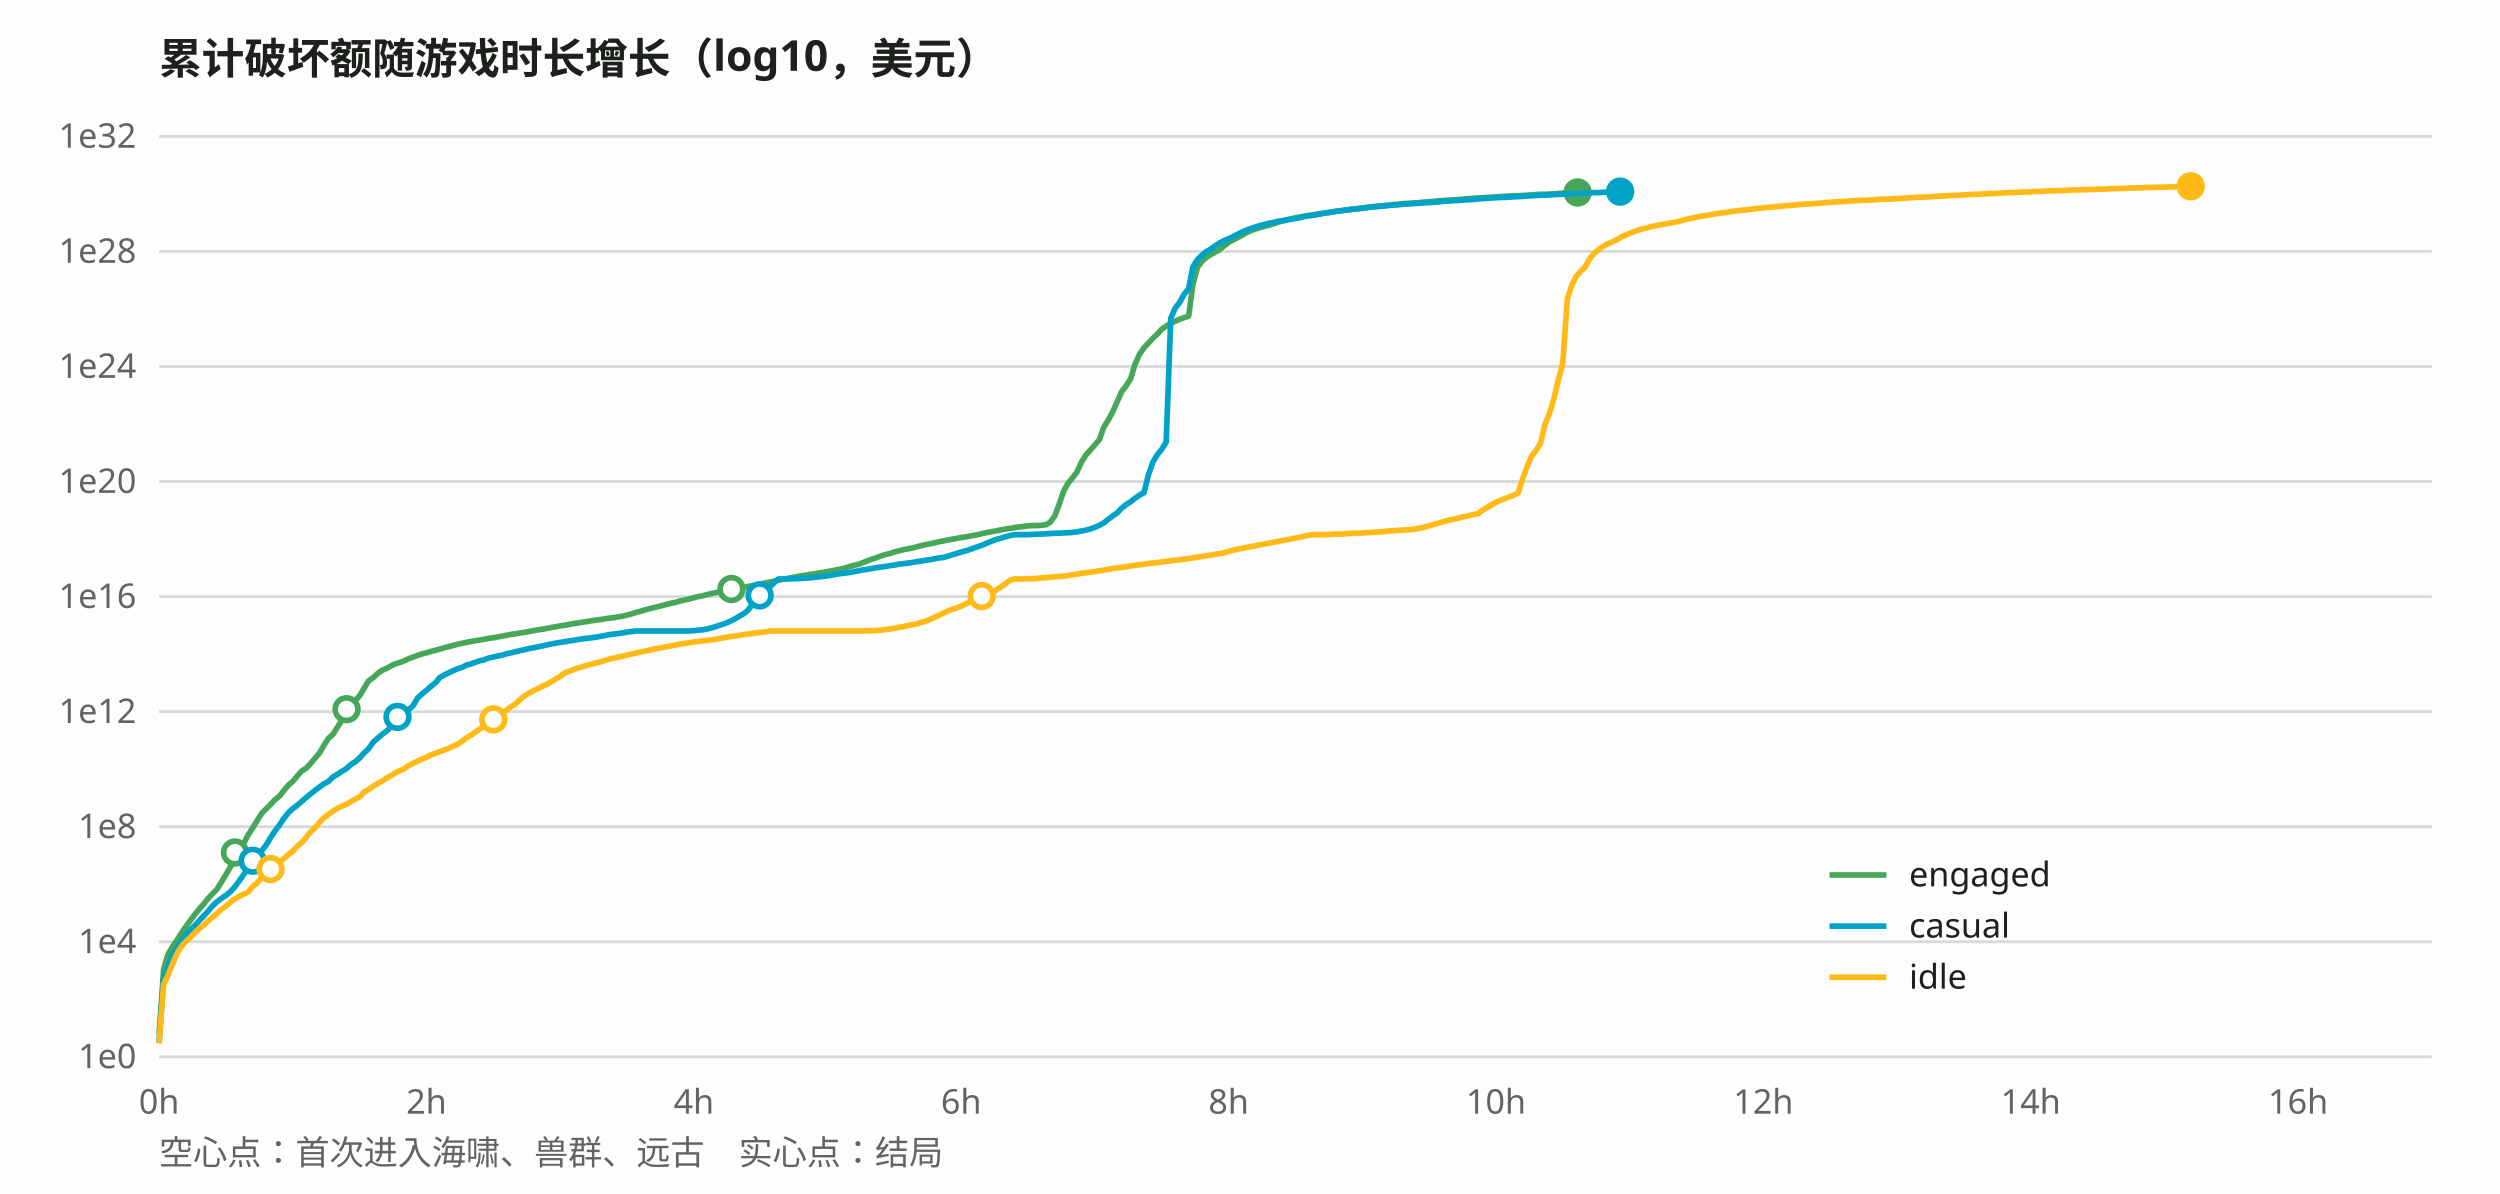
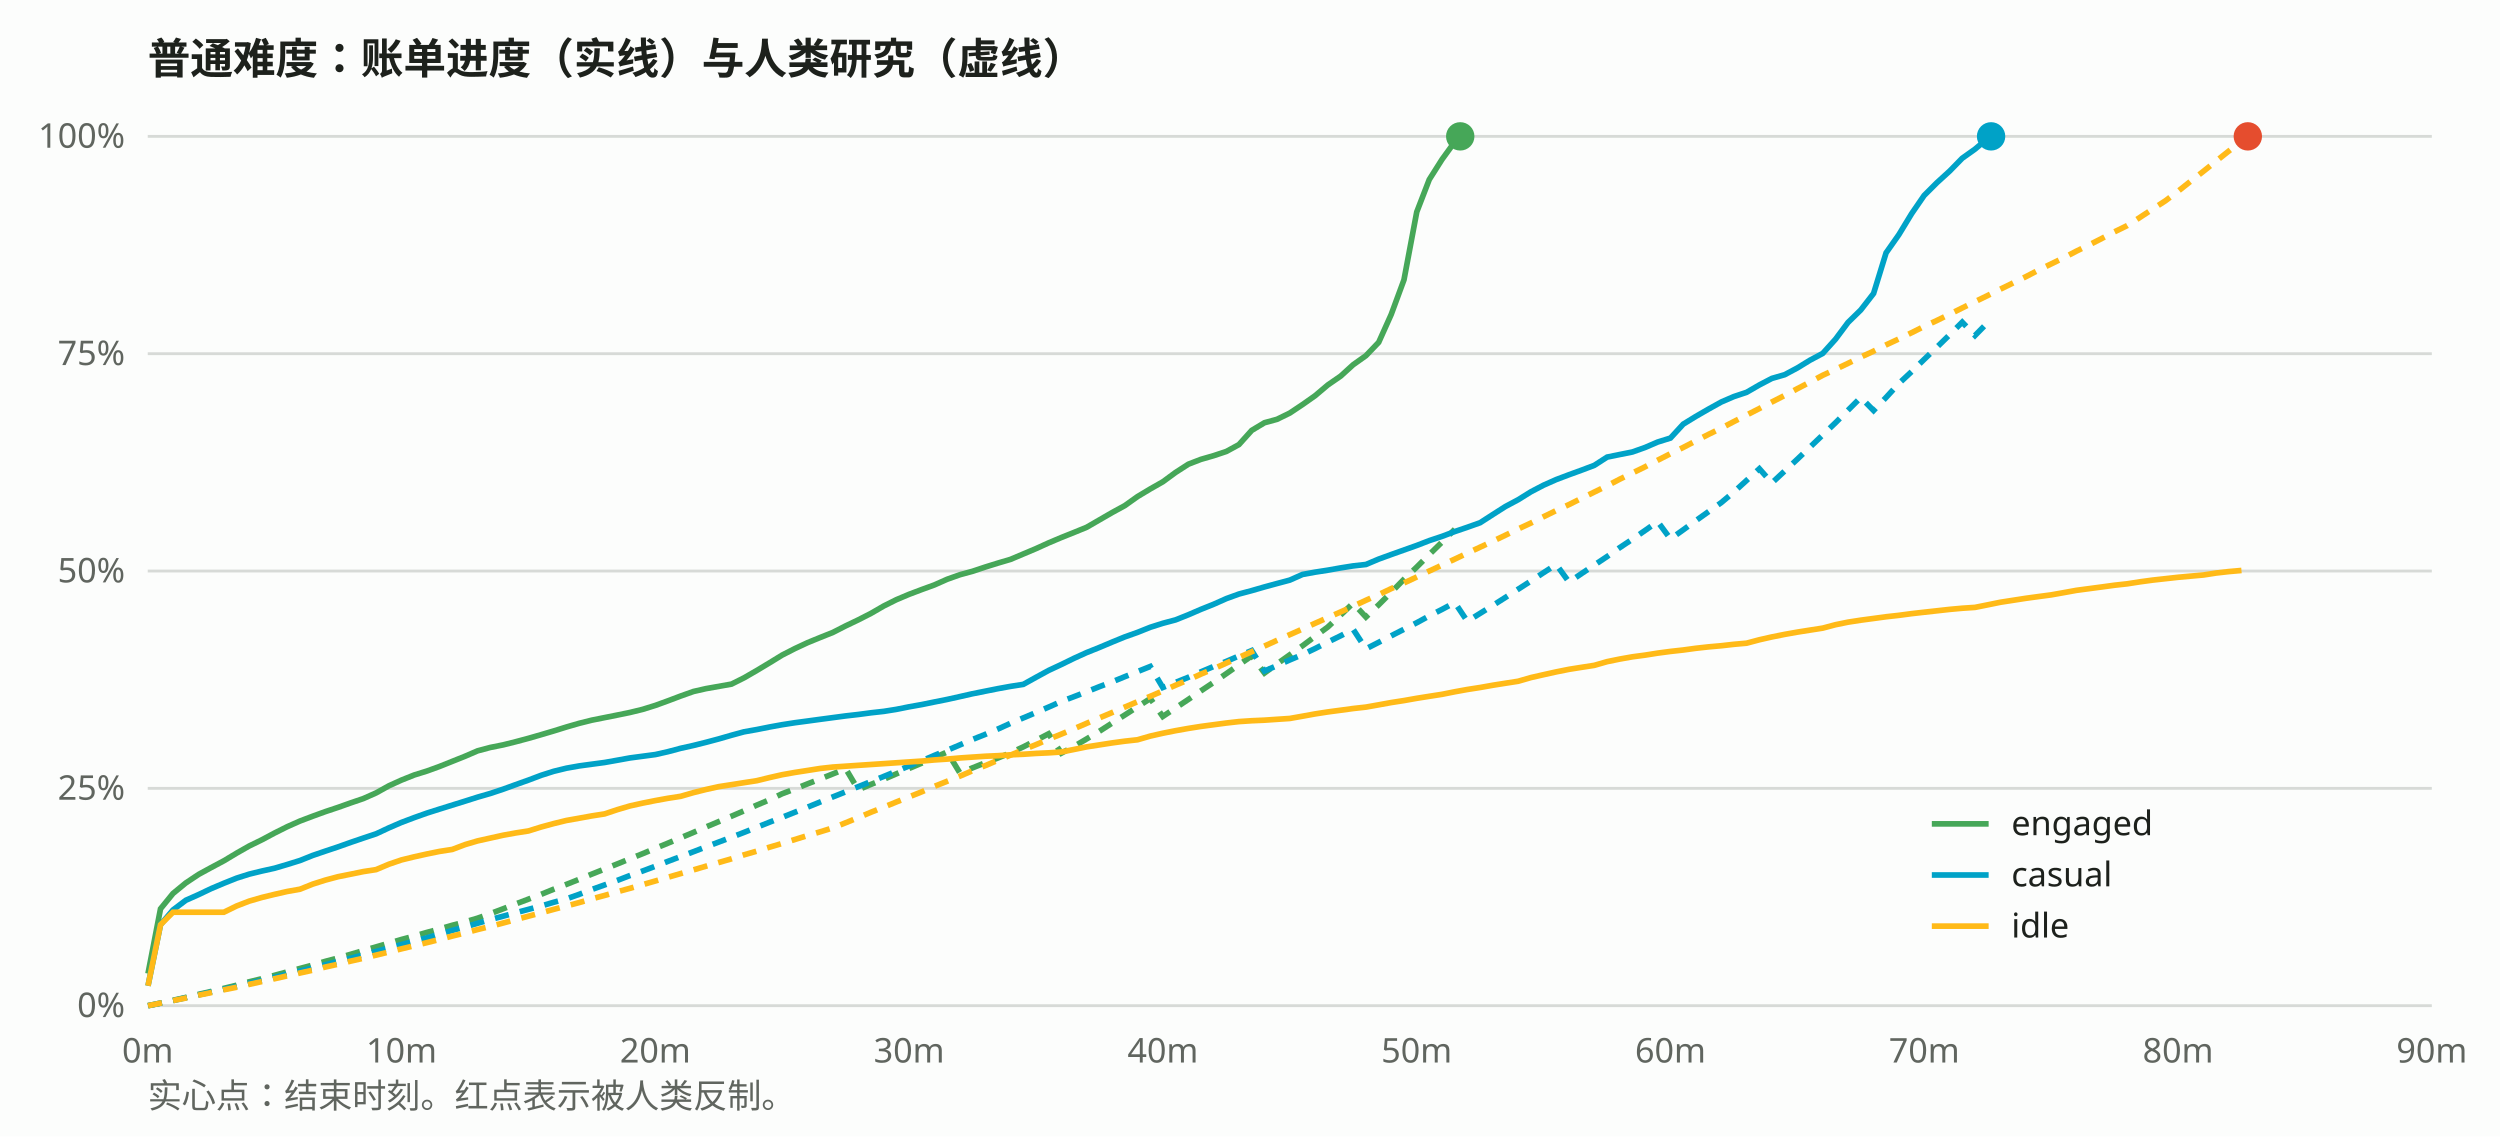
- <svg xmlns="http://www.w3.org/2000/svg" viewBox="0 0 880 420" font-family="system-ui, sans-serif" font-size="12">
-   <rect width="880" height="420" fill="#fcfdfc" />
-   <text x="56" y="26" font-size="15" font-weight="600" fill="#1d211c">累计破坏额随游戏时长增长（log10，美元）</text>
-   <line x1="56" x2="856" y1="372" y2="372" stroke="#d7dad7" stroke-width="1" />
-   <text x="48" y="376" text-anchor="end" fill="#60655f">1e0</text>
-   <line x1="56" x2="856" y1="331.5" y2="331.5" stroke="#d7dad7" stroke-width="1" />
-   <text x="48" y="335.5" text-anchor="end" fill="#60655f">1e4</text>
-   <line x1="56" x2="856" y1="291" y2="291" stroke="#d7dad7" stroke-width="1" />
-   <text x="48" y="295" text-anchor="end" fill="#60655f">1e8</text>
-   <line x1="56" x2="856" y1="250.5" y2="250.5" stroke="#d7dad7" stroke-width="1" />
-   <text x="48" y="254.5" text-anchor="end" fill="#60655f">1e12</text>
-   <line x1="56" x2="856" y1="210" y2="210" stroke="#d7dad7" stroke-width="1" />
-   <text x="48" y="214" text-anchor="end" fill="#60655f">1e16</text>
-   <line x1="56" x2="856" y1="169.5" y2="169.5" stroke="#d7dad7" stroke-width="1" />
-   <text x="48" y="173.5" text-anchor="end" fill="#60655f">1e20</text>
-   <line x1="56" x2="856" y1="129" y2="129" stroke="#d7dad7" stroke-width="1" />
-   <text x="48" y="133" text-anchor="end" fill="#60655f">1e24</text>
-   <line x1="56" x2="856" y1="88.5" y2="88.5" stroke="#d7dad7" stroke-width="1" />
-   <text x="48" y="92.5" text-anchor="end" fill="#60655f">1e28</text>
-   <line x1="56" x2="856" y1="48" y2="48" stroke="#d7dad7" stroke-width="1" />
-   <text x="48" y="52" text-anchor="end" fill="#60655f">1e32</text>
-   <text x="56" y="392" text-anchor="middle" fill="#60655f">0h</text>
-   <text x="150.118" y="392" text-anchor="middle" fill="#60655f">2h</text>
-   <text x="244.235" y="392" text-anchor="middle" fill="#60655f">4h</text>
-   <text x="338.353" y="392" text-anchor="middle" fill="#60655f">6h</text>
-   <text x="432.471" y="392" text-anchor="middle" fill="#60655f">8h</text>
-   <text x="526.588" y="392" text-anchor="middle" fill="#60655f">10h</text>
-   <text x="620.706" y="392" text-anchor="middle" fill="#60655f">12h</text>
-   <text x="714.824" y="392" text-anchor="middle" fill="#60655f">14h</text>
-   <text x="808.941" y="392" text-anchor="middle" fill="#60655f">16h</text>
-   <polyline points="56.0,364.1 57.6,341.2 59.1,336.0 60.7,333.3 62.3,330.9 63.8,328.6 65.4,326.2 67.0,324.0 68.5,322.0 70.1,320.0 71.7,318.2 73.3,316.2 74.8,314.6 76.4,313.0 78.0,310.4 79.5,307.9 81.1,305.1 82.7,302.6 84.2,300.1 85.8,296.8 87.4,293.8 88.9,291.5 90.5,288.9 92.1,286.3 93.6,284.8 95.2,283.2 96.8,281.5 98.4,280.2 99.9,278.3 101.5,276.4 103.1,275.0 104.6,273.2 106.2,271.4 107.8,270.4 109.3,268.8 110.9,266.9 112.5,265.0 114.0,262.4 115.6,259.9 117.2,258.5 118.7,256.1 120.3,253.5 121.9,252.0 123.5,249.6 125.0,246.6 126.6,244.9 128.2,242.2 129.7,239.7 131.3,238.6 132.9,237.1 134.4,236.0 136.0,235.3 137.6,234.4 139.1,233.7 140.7,233.2 142.3,232.6 143.8,231.9 145.4,231.3 147.0,230.7 148.5,230.2 150.1,229.8 151.7,229.3 153.3,228.9 154.8,228.5 156.4,228.0 158.0,227.6 159.5,227.2 161.1,226.8 162.7,226.4 164.2,226.1 165.8,225.8 167.4,225.5 168.9,225.3 170.5,225.0 172.1,224.7 173.6,224.5 175.2,224.2 176.8,223.9 178.4,223.6 179.9,223.3 181.5,223.1 183.1,222.8 184.6,222.6 186.2,222.3 187.8,222.0 189.3,221.7 190.9,221.5 192.5,221.2 194.0,220.9 195.6,220.6 197.2,220.3 198.7,220.1 200.3,219.8 201.9,219.5 203.5,219.3 205.0,219.0 206.6,218.8 208.2,218.5 209.7,218.3 211.3,218.1 212.9,217.8 214.4,217.6 216.0,217.4 217.6,217.1 219.1,216.9 220.7,216.5 222.3,216.1 223.8,215.6 225.4,215.2 227.0,214.7 228.5,214.3 230.1,213.9 231.7,213.5 233.3,213.1 234.8,212.7 236.4,212.3 238.0,212.0 239.5,211.5 241.1,211.2 242.7,210.8 244.2,210.4 245.8,210.0 247.4,209.7 248.9,209.3 250.5,208.9 252.1,208.6 253.6,208.3 255.2,207.9 256.8,207.6 258.4,207.3 259.9,207.0 261.5,206.8 263.1,206.5 264.6,206.2 266.2,205.9 267.8,205.6 269.3,205.2 270.9,204.9 272.5,204.6 274.0,204.2 275.6,203.9 277.2,203.6 278.7,203.3 280.3,203.0 281.9,202.7 283.5,202.5 285.0,202.2 286.6,202.0 288.2,201.7 289.7,201.5 291.3,201.2 292.9,200.9 294.4,200.6 296.0,200.3 297.6,199.9 299.1,199.4 300.7,199.0 302.3,198.6 303.8,198.0 305.4,197.4 307.0,196.8 308.5,196.3 310.1,195.7 311.7,195.2 313.3,194.8 314.8,194.3 316.4,193.9 318.0,193.5 319.5,193.2 321.1,192.9 322.7,192.5 324.2,192.1 325.8,191.7 327.4,191.4 328.9,191.1 330.5,190.7 332.1,190.4 333.6,190.1 335.2,189.8 336.8,189.5 338.4,189.2 339.9,189.0 341.5,188.7 343.1,188.4 344.6,188.1 346.2,187.7 347.8,187.4 349.3,187.1 350.9,186.8 352.5,186.5 354.0,186.2 355.6,186.0 357.2,185.7 358.7,185.5 360.3,185.3 361.9,185.1 363.5,185.0 365.0,185.0 366.6,184.9 368.2,184.7 369.7,183.8 371.3,181.6 372.9,177.3 374.4,172.9 376.0,170.0 377.6,168.1 379.1,166.1 380.7,162.6 382.3,160.1 383.8,158.4 385.4,156.6 387.0,154.7 388.5,150.4 390.1,147.9 391.7,144.9 393.3,141.3 394.8,137.9 396.4,135.8 398.0,133.3 399.5,128.3 401.1,124.7 402.7,122.4 404.2,120.8 405.8,119.1 407.4,117.6 408.9,115.9 410.5,114.8 412.1,113.8 413.6,113.1 415.2,112.4 416.8,111.8 418.4,111.3 419.9,100.1 421.5,94.1 423.1,92.0 424.6,90.6 426.2,89.6 427.8,88.7 429.3,87.9 430.9,86.5 432.5,85.3 434.0,84.5 435.6,83.7 437.2,82.8 438.7,81.9 440.3,81.2 441.9,80.6 443.5,80.1 445.0,79.7 446.6,79.3 448.2,78.8 449.7,78.3 451.3,77.8 452.9,77.4 454.5,77.0 456.0,76.7 457.6,76.4 459.1,76.1 460.7,75.9 462.3,75.7 463.8,75.5 465.4,75.2 467.0,74.9 468.5,74.7 470.1,74.4 471.7,74.2 473.3,74.0 474.9,73.8 476.4,73.6 478.0,73.4 479.6,73.2 481.1,73.0 482.7,72.8 484.3,72.6 485.8,72.5 487.4,72.3 489.0,72.2 490.5,72.0 492.1,71.9 493.7,71.7 495.2,71.6 496.8,71.5 498.4,71.4 499.9,71.3 501.5,71.1 503.1,71.0 504.6,70.9 506.2,70.7 507.8,70.6 509.4,70.5 510.9,70.4 512.5,70.3 514.1,70.2 515.6,70.0 517.2,69.9 518.8,69.8 520.4,69.7 521.9,69.6 523.5,69.5 525.1,69.4 526.6,69.3 528.2,69.2 529.8,69.1 531.3,69.0 532.9,68.9 534.5,68.9 536.0,68.8 537.6,68.7 539.2,68.6 540.7,68.5 542.3,68.4 543.9,68.4 545.5,68.3 547.0,68.2 548.6,68.1 550.2,68.0 551.7,68.0 553.3,67.9 554.9,67.8 556.4,67.8" fill="none" stroke="#46a758" stroke-width="2" stroke-linejoin="round" />
-   <circle cx="82.719" cy="300.085" r="4" fill="#fcfdfc" stroke="#46a758" stroke-width="2" />
-   <circle cx="121.987" cy="249.631" r="4" fill="#fcfdfc" stroke="#46a758" stroke-width="2" />
-   <circle cx="257.464" cy="207.325" r="4" fill="#fcfdfc" stroke="#46a758" stroke-width="2" />
-   <circle cx="555.333" cy="67.754" r="5" fill="#46a758" />
-   <line x1="644" x2="664" y1="308" y2="308" stroke="#46a758" stroke-width="2" />
-   <text x="672" y="312" fill="#1d211c">engaged</text>
-   <polyline points="56.0,367.2 57.6,344.3 59.1,340.6 60.7,336.2 62.3,333.7 63.8,331.3 65.4,329.1 67.0,327.3 68.5,325.9 70.1,324.1 71.7,322.4 73.3,320.7 74.8,318.9 76.4,317.4 78.0,316.2 79.5,315.2 81.1,313.9 82.7,312.1 84.2,310.1 85.8,307.8 87.4,305.3 88.9,303.0 90.5,301.2 92.1,299.5 93.6,297.6 95.2,294.9 96.8,292.5 98.4,290.4 99.9,288.1 101.5,286.1 103.1,284.6 104.6,283.5 106.2,282.1 107.8,280.7 109.3,279.5 110.9,278.2 112.5,277.0 114.0,275.9 115.6,275.1 117.2,273.5 118.7,272.6 120.3,271.5 121.9,270.6 123.5,269.1 125.0,268.2 126.6,266.8 128.2,265.0 129.7,263.6 131.3,261.3 132.9,259.9 134.4,258.6 136.0,257.4 137.6,255.9 139.1,254.4 140.7,252.3 142.3,251.2 143.8,249.9 145.4,248.4 147.0,245.7 148.5,244.3 150.1,243.0 151.7,241.6 153.3,240.3 154.8,238.5 156.4,237.6 158.0,236.8 159.5,236.1 161.1,235.4 162.7,234.9 164.2,234.1 165.8,233.7 167.4,233.1 168.9,232.6 170.5,232.2 172.1,231.6 173.6,231.3 175.2,230.9 176.8,230.6 178.4,230.1 179.9,229.8 181.5,229.4 183.1,229.0 184.6,228.7 186.2,228.3 187.8,228.0 189.3,227.7 190.9,227.4 192.5,227.0 194.0,226.7 195.6,226.4 197.2,226.1 198.7,225.9 200.3,225.6 201.9,225.4 203.5,225.1 205.0,224.9 206.6,224.7 208.2,224.5 209.7,224.3 211.3,224.0 212.9,223.7 214.4,223.4 216.0,223.2 217.6,223.0 219.1,222.8 220.7,222.5 222.3,222.3 223.8,222.1 225.4,222.1 227.0,222.1 228.5,222.1 230.1,222.1 231.7,222.1 233.3,222.1 234.8,222.1 236.4,222.1 238.0,222.1 239.5,222.1 241.1,222.1 242.7,222.1 244.2,222.0 245.8,221.8 247.4,221.7 248.9,221.4 250.5,221.0 252.1,220.5 253.6,220.0 255.2,219.5 256.8,218.8 258.4,218.0 259.9,217.1 261.5,216.2 263.1,215.0 264.6,213.1 266.2,211.3 267.8,209.6 269.3,208.1 270.9,206.7 272.5,205.1 274.0,203.8 275.6,203.8 277.2,203.8 278.7,203.7 280.3,203.7 281.9,203.6 283.5,203.5 285.0,203.4 286.6,203.2 288.2,203.1 289.7,202.9 291.3,202.7 292.9,202.4 294.4,202.1 296.0,201.9 297.6,201.7 299.1,201.5 300.7,201.2 302.3,200.9 303.8,200.6 305.4,200.4 307.0,200.1 308.5,199.8 310.1,199.6 311.7,199.4 313.3,199.1 314.8,198.9 316.4,198.6 318.0,198.4 319.5,198.2 321.1,198.0 322.7,197.7 324.2,197.5 325.8,197.2 327.4,197.0 328.9,196.7 330.5,196.4 332.1,196.2 333.6,195.8 335.2,195.3 336.8,194.8 338.4,194.3 339.9,193.9 341.5,193.4 343.1,192.8 344.6,192.3 346.2,191.7 347.8,191.0 349.3,190.4 350.9,189.8 352.5,189.4 354.0,188.9 355.6,188.5 357.2,188.2 358.7,188.2 360.3,188.2 361.9,188.2 363.5,188.1 365.0,188.0 366.6,188.0 368.2,187.9 369.7,187.8 371.3,187.7 372.9,187.7 374.4,187.6 376.0,187.5 377.6,187.4 379.1,187.2 380.7,186.9 382.3,186.6 383.8,186.2 385.4,185.6 387.0,184.9 388.5,184.1 390.1,182.8 391.7,181.6 393.3,180.5 394.8,178.9 396.4,177.6 398.0,176.6 399.5,175.4 401.1,174.3 402.7,173.4 404.2,167.3 405.8,162.7 407.4,160.0 408.9,158.2 410.5,155.6 412.1,112.1 413.6,108.6 415.2,106.5 416.8,103.6 418.4,101.6 419.9,93.9 421.5,91.4 423.1,89.8 424.6,88.6 426.2,87.7 427.8,86.5 429.3,85.5 430.9,84.7 432.5,84.0 434.0,83.3 435.6,82.5 437.2,81.7 438.8,81.0 440.4,80.4 441.9,79.9 443.5,79.4 445.1,79.0 446.6,78.6 448.2,78.3 449.8,77.9 451.3,77.7 452.9,77.4 454.4,77.2 456.0,76.9 457.6,76.6 459.1,76.2 460.7,75.9 462.3,75.7 463.9,75.4 465.5,75.1 467.0,74.9 468.6,74.7 470.2,74.4 471.7,74.2 473.3,74.0 474.9,73.8 476.4,73.6 478.0,73.5 479.6,73.3 481.1,73.1 482.7,72.9 484.3,72.8 485.8,72.6 487.4,72.5 489.0,72.3 490.5,72.2 492.1,72.1 493.7,71.9 495.3,71.8 496.8,71.7 498.4,71.6 499.9,71.5 501.5,71.4 503.1,71.3 504.6,71.2 506.2,71.1 507.8,70.9 509.3,70.8 510.9,70.7 512.5,70.6 514.1,70.5 515.6,70.4 517.2,70.3 518.8,70.2 520.4,70.0 521.9,69.9 523.5,69.8 525.1,69.7 526.6,69.6 528.2,69.5 529.8,69.5 531.3,69.4 532.9,69.3 534.5,69.2 536.0,69.1 537.6,69.0 539.2,68.9 540.7,68.8 542.3,68.7 543.9,68.7 545.5,68.6 547.0,68.5 548.6,68.4 550.2,68.4 551.7,68.3 553.3,68.2 554.9,68.1 556.4,68.1 558.0,68.0 559.6,67.9 561.1,67.8 562.7,67.8 564.3,67.7 565.8,67.6 567.4,67.6 569.0,67.5 570.5,67.5" fill="none" stroke="#00a2c7" stroke-width="2" stroke-linejoin="round" />
-   <circle cx="88.941" cy="302.978" r="4" fill="#fcfdfc" stroke="#00a2c7" stroke-width="2" />
-   <circle cx="139.922" cy="252.343" r="4" fill="#fcfdfc" stroke="#00a2c7" stroke-width="2" />
-   <circle cx="267.399" cy="209.561" r="4" fill="#fcfdfc" stroke="#00a2c7" stroke-width="2" />
-   <circle cx="570.288" cy="67.453" r="5" fill="#00a2c7" />
-   <line x1="644" x2="664" y1="326" y2="326" stroke="#00a2c7" stroke-width="2" />
-   <text x="672" y="330" fill="#1d211c">casual</text>
-   <polyline points="56.0,367.2 57.6,346.5 59.1,343.4 60.7,339.4 62.3,335.6 63.8,333.2 65.4,331.4 67.0,330.0 68.5,328.4 70.1,326.9 71.7,325.7 73.3,324.1 74.8,322.9 76.4,321.5 78.0,320.0 79.5,319.0 81.1,317.5 82.7,316.4 84.2,315.5 85.8,314.7 87.4,314.0 88.9,312.1 90.5,310.8 92.1,309.0 93.6,307.2 95.2,305.9 96.8,304.6 98.4,303.6 99.9,302.2 101.5,300.8 103.1,299.6 104.6,297.9 106.2,296.6 107.8,294.7 109.3,292.8 110.9,291.4 112.5,289.4 114.0,287.9 115.6,286.7 117.2,285.5 118.7,284.6 120.3,283.8 121.9,283.1 123.5,282.2 125.0,281.3 126.6,280.5 128.2,278.8 129.7,277.9 131.3,276.8 132.9,275.8 134.4,275.0 136.0,273.9 137.6,273.0 139.1,272.1 140.7,271.3 142.3,270.6 143.8,269.5 145.4,268.7 147.0,267.9 148.5,267.2 150.1,266.6 151.7,265.7 153.3,265.2 154.8,264.6 156.4,264.0 158.0,263.4 159.5,262.6 161.1,262.0 162.7,260.9 164.2,259.7 165.8,258.8 167.4,257.6 168.9,256.6 170.5,255.4 172.1,254.2 173.6,253.2 175.2,251.6 176.8,250.9 178.4,249.9 179.9,248.7 181.5,247.8 183.1,246.2 184.6,245.0 186.2,244.0 187.8,243.1 189.3,242.4 190.9,241.6 192.5,240.9 194.0,240.0 195.6,239.0 197.2,238.1 198.7,236.9 200.3,236.3 201.9,235.7 203.5,235.1 205.0,234.7 206.6,234.2 208.2,233.8 209.7,233.4 211.3,233.0 212.9,232.5 214.4,232.0 216.0,231.7 217.6,231.3 219.1,231.0 220.7,230.6 222.3,230.2 223.8,229.9 225.4,229.5 227.0,229.2 228.5,228.9 230.1,228.5 231.7,228.2 233.3,227.9 234.8,227.6 236.4,227.3 238.0,227.0 239.5,226.7 241.1,226.5 242.7,226.2 244.2,226.0 245.8,225.8 247.4,225.6 248.9,225.4 250.5,225.2 252.1,225.0 253.6,224.7 255.2,224.4 256.8,224.1 258.4,223.9 259.9,223.7 261.5,223.4 263.1,223.2 264.6,223.0 266.2,222.8 267.8,222.6 269.3,222.4 270.9,222.1 272.5,222.1 274.0,222.1 275.6,222.1 277.2,222.1 278.7,222.1 280.3,222.1 281.9,222.1 283.5,222.1 285.0,222.1 286.6,222.1 288.2,222.1 289.7,222.1 291.3,222.1 292.9,222.1 294.4,222.1 296.0,222.1 297.6,222.1 299.1,222.1 300.7,222.1 302.3,222.1 303.8,222.1 305.4,222.0 307.0,222.0 308.5,221.9 310.1,221.8 311.7,221.6 313.3,221.4 314.8,221.2 316.4,220.8 318.0,220.6 319.5,220.2 321.1,219.9 322.7,219.6 324.2,219.1 325.8,218.7 327.4,218.0 328.9,217.3 330.5,216.6 332.1,215.8 333.6,215.1 335.2,214.5 336.8,214.0 338.4,213.3 339.9,212.6 341.5,211.9 343.1,211.1 344.6,210.4 346.2,209.8 347.8,209.3 349.3,208.8 350.9,207.5 352.5,206.5 354.0,205.4 355.6,204.2 357.2,203.8 358.7,203.8 360.3,203.8 361.9,203.7 363.5,203.7 365.0,203.6 366.6,203.4 368.2,203.3 369.7,203.2 371.3,203.0 372.9,202.9 374.4,202.8 376.0,202.6 377.6,202.3 379.1,202.1 380.7,201.8 382.3,201.6 383.8,201.4 385.4,201.2 387.0,200.9 388.5,200.7 390.1,200.4 391.7,200.1 393.3,199.9 394.8,199.7 396.4,199.5 398.0,199.2 399.5,199.0 401.1,198.8 402.7,198.6 404.2,198.4 405.8,198.2 407.4,198.0 408.9,197.8 410.5,197.6 412.1,197.4 413.6,197.2 415.2,197.1 416.8,196.8 418.4,196.6 419.9,196.4 421.5,196.1 423.1,195.9 424.6,195.6 426.2,195.4 427.8,195.1 429.3,194.9 430.9,194.6 432.5,194.1 434.0,193.7 435.6,193.3 437.2,193.0 438.7,192.7 440.3,192.4 441.9,192.1 443.5,191.8 445.0,191.5 446.6,191.2 448.2,190.9 449.7,190.6 451.3,190.3 452.9,190.0 454.4,189.7 456.0,189.4 457.6,189.1 459.1,188.7 460.7,188.4 462.3,188.2 463.8,188.2 465.4,188.2 467.0,188.2 468.5,188.1 470.1,188.0 471.7,188.0 473.3,187.9 474.8,187.8 476.4,187.7 478.0,187.7 479.5,187.6 481.1,187.5 482.7,187.4 484.2,187.3 485.8,187.2 487.4,187.1 488.9,186.9 490.5,186.8 492.1,186.7 493.6,186.6 495.2,186.5 496.8,186.4 498.4,186.2 499.9,185.9 501.5,185.5 503.1,185.1 504.6,184.6 506.2,184.2 507.8,183.7 509.3,183.3 510.9,182.9 512.5,182.6 514.0,182.2 515.6,181.8 517.2,181.5 518.7,181.1 520.3,180.8 521.9,179.6 523.5,178.6 525.0,177.7 526.6,176.8 528.2,176.1 529.7,175.5 531.3,174.9 532.9,174.3 534.4,173.5 536.0,168.5 537.6,164.1 539.1,160.6 540.7,158.6 542.3,155.9 543.8,149.4 545.4,145.6 547.0,140.2 548.5,133.9 550.1,127.8 551.7,105.2 553.3,100.3 554.8,97.3 556.4,95.5 558.0,94.0 559.5,91.2 561.1,89.2 562.7,87.9 564.2,86.8 565.8,85.9 567.4,85.2 568.9,84.5 570.5,83.5 572.1,82.8 573.7,82.1 575.3,81.5 576.8,81.0 578.4,80.5 580.0,80.1 581.5,79.7 583.1,79.4 584.6,79.1 586.2,78.8 587.8,78.5 589.3,78.3 590.9,77.9 592.5,77.5 594.0,77.1 595.6,76.8 597.2,76.4 598.8,76.1 600.4,75.9 601.9,75.6 603.5,75.3 605.1,75.1 606.6,74.9 608.2,74.7 609.8,74.4 611.3,74.2 612.9,74.0 614.5,73.9 616.0,73.7 617.6,73.5 619.2,73.3 620.7,73.2 622.3,73.0 623.9,72.9 625.5,72.7 627.0,72.6 628.6,72.4 630.2,72.3 631.7,72.2 633.3,72.0 634.9,71.9 636.4,71.8 638.0,71.7 639.6,71.6 641.1,71.5 642.7,71.3 644.3,71.2 645.8,71.1 647.4,71.0 649.0,70.9 650.5,70.8 652.1,70.7 653.7,70.6 655.3,70.5 656.8,70.5 658.4,70.4 660.0,70.3 661.5,70.2 663.1,70.1 664.6,70.1 666.2,70.0 667.8,69.9 669.3,69.8 670.9,69.7 672.5,69.6 674.1,69.5 675.6,69.4 677.2,69.4 678.8,69.3 680.4,69.2 681.9,69.1 683.5,69.0 685.1,68.9 686.6,68.8 688.2,68.8 689.8,68.7 691.3,68.6 692.9,68.5 694.5,68.4 696.0,68.4 697.6,68.3 699.2,68.2 700.7,68.1 702.3,68.1 703.9,68.0 705.5,67.9 707.0,67.8 708.6,67.8 710.2,67.7 711.7,67.6 713.3,67.6 714.9,67.5 716.4,67.4 718.0,67.4 719.6,67.3 721.1,67.2 722.7,67.2 724.3,67.1 725.8,67.1 727.4,67.0 729.0,66.9 730.5,66.9 732.1,66.8 733.7,66.8 735.3,66.7 736.8,66.7 738.4,66.6 740.0,66.6 741.5,66.5 743.1,66.4 744.7,66.4 746.2,66.3 747.8,66.3 749.4,66.2 750.9,66.2 752.5,66.1 754.1,66.1 755.6,66.0 757.2,66.0 758.8,65.9 760.4,65.9 761.9,65.9 763.5,65.8 765.1,65.8 766.6,65.7 768.2,65.7 769.8,65.6 771.3,65.6" fill="none" stroke="#ffba18" stroke-width="2" stroke-linejoin="round" />
-   <circle cx="95.216" cy="305.901" r="4" fill="#fcfdfc" stroke="#ffba18" stroke-width="2" />
-   <circle cx="173.647" cy="253.216" r="4" fill="#fcfdfc" stroke="#ffba18" stroke-width="2" />
-   <circle cx="345.569" cy="209.81" r="4" fill="#fcfdfc" stroke="#ffba18" stroke-width="2" />
-   <circle cx="771.124" cy="65.583" r="5" fill="#ffba18" />
-   <line x1="644" x2="664" y1="344" y2="344" stroke="#ffba18" stroke-width="2" />
-   <text x="672" y="348" fill="#1d211c">idle</text>
-   <text x="56" y="410" fill="#60655f">空心点：首次进入海啸、兽群、远古　实心点：结局</text>
+ <svg xmlns="http://www.w3.org/2000/svg" viewBox="0 0 880 400" font-family="system-ui, sans-serif" font-size="12">
+   <rect width="880" height="400" fill="#fcfdfc" />
+   <text x="52" y="26" font-size="15" font-weight="600" fill="#1d211c">普通难度：账单进度（实线）与人类研究（虚线）</text>
+   <line x1="52" x2="856" y1="354" y2="354" stroke="#d7dad7" />
+   <text x="44" y="358" text-anchor="end" fill="#60655f">0%</text>
+   <line x1="52" x2="856" y1="277.5" y2="277.5" stroke="#d7dad7" />
+   <text x="44" y="281.5" text-anchor="end" fill="#60655f">25%</text>
+   <line x1="52" x2="856" y1="201" y2="201" stroke="#d7dad7" />
+   <text x="44" y="205" text-anchor="end" fill="#60655f">50%</text>
+   <line x1="52" x2="856" y1="124.5" y2="124.5" stroke="#d7dad7" />
+   <text x="44" y="128.5" text-anchor="end" fill="#60655f">75%</text>
+   <line x1="52" x2="856" y1="48" y2="48" stroke="#d7dad7" />
+   <text x="44" y="52" text-anchor="end" fill="#60655f">100%</text>
+   <text x="52" y="374" text-anchor="middle" fill="#60655f">0m</text>
+   <text x="141.333" y="374" text-anchor="middle" fill="#60655f">10m</text>
+   <text x="230.667" y="374" text-anchor="middle" fill="#60655f">20m</text>
+   <text x="320" y="374" text-anchor="middle" fill="#60655f">30m</text>
+   <text x="409.333" y="374" text-anchor="middle" fill="#60655f">40m</text>
+   <text x="498.667" y="374" text-anchor="middle" fill="#60655f">50m</text>
+   <text x="588" y="374" text-anchor="middle" fill="#60655f">60m</text>
+   <text x="677.333" y="374" text-anchor="middle" fill="#60655f">70m</text>
+   <text x="766.667" y="374" text-anchor="middle" fill="#60655f">80m</text>
+   <text x="856" y="374" text-anchor="middle" fill="#60655f">90m</text>
+   <polyline points="52.1,342.7 56.5,319.9 60.9,314.5 65.4,310.8 69.9,307.8 74.3,305.4 78.8,303.0 83.3,300.3 87.7,297.8 92.2,295.6 96.7,293.2 101.1,291.0 105.6,289.0 110.1,287.3 114.5,285.7 119.0,284.2 123.5,282.6 127.9,281.1 132.4,279.1 136.9,276.6 141.3,274.6 145.8,272.8 150.3,271.4 154.7,269.8 159.2,268.0 163.7,266.2 168.1,264.3 172.6,263.1 177.1,262.2 181.5,261.1 186.0,259.9 190.5,258.6 194.9,257.3 199.4,255.9 203.9,254.6 208.3,253.5 212.8,252.6 217.3,251.7 221.7,250.8 226.2,249.7 230.7,248.3 235.1,246.7 239.6,245.0 244.1,243.4 248.5,242.4 253.0,241.6 257.5,240.8 261.9,238.6 266.4,236.0 270.9,233.3 275.3,230.6 279.8,228.3 284.3,226.2 288.7,224.4 293.2,222.6 297.7,220.3 302.1,218.2 306.6,215.9 311.1,213.3 315.5,211.1 320.0,209.2 324.5,207.5 328.9,205.9 333.4,203.9 337.9,202.3 342.3,201.1 346.8,199.6 351.3,198.2 355.7,196.9 360.2,195.0 364.7,193.1 369.1,191.1 373.6,189.2 378.1,187.4 382.5,185.6 387.0,183.0 391.5,180.4 395.9,178.0 400.4,174.8 404.9,172.1 409.3,169.6 413.8,166.3 418.3,163.4 422.7,161.7 427.2,160.4 431.7,158.9 436.1,156.5 440.6,151.5 445.1,148.8 449.5,147.6 454.0,145.4 458.5,142.4 462.9,139.3 467.4,135.5 471.9,132.4 476.3,128.4 480.8,125.2 485.3,120.5 489.7,110.7 494.2,98.5 498.7,74.6 503.1,63.2 507.6,56.1 512.1,49.9" fill="none" stroke="#46a758" stroke-width="2" />
+   <polyline points="52.1,354.0 56.5,353.1 60.9,352.1 65.4,351.1 69.9,350.0 74.3,349.0 78.8,347.9 83.3,346.8 87.7,345.6 92.2,344.5 96.7,343.3 101.1,342.1 105.6,340.9 110.1,339.7 114.5,338.4 119.0,337.2 123.5,335.9 127.9,334.6 132.4,333.3 136.9,332.0 141.3,330.7 145.8,329.5 150.3,328.2 154.7,327.0 159.2,325.7 163.7,324.5 168.1,323.2 172.6,321.6 177.1,319.9 181.5,318.2 186.0,316.5 190.5,314.8 194.9,313.0 199.4,311.3 203.9,309.5 208.3,307.7 212.8,305.9 217.3,304.1 221.7,302.3 226.2,300.5 230.7,298.6 235.1,296.8 239.6,294.9 244.1,293.0 248.5,291.1 253.0,289.2 257.5,287.3 261.9,285.4 266.4,283.4 270.9,281.5 275.3,279.4 279.8,277.7 284.3,275.9 288.7,274.2 293.2,272.4 297.7,270.6 302.1,278.0 306.6,276.1 311.1,274.3 315.5,272.4 320.0,270.5 324.5,268.6 328.9,266.7 333.4,264.7 337.9,272.1 342.3,270.3 346.8,268.5 351.3,266.8 355.7,265.0 360.2,262.9 364.7,260.6 369.1,258.3 373.6,265.1 378.1,262.7 382.5,260.1 387.0,257.4 391.5,254.5 395.9,251.7 400.4,248.8 404.9,245.9 409.3,252.2 413.8,249.2 418.3,246.2 422.7,243.2 427.2,240.2 431.7,237.1 436.1,234.0 440.6,230.9 445.1,236.9 449.5,233.7 454.0,230.5 458.5,227.3 462.9,224.0 467.4,220.7 471.9,216.5 476.3,212.3 480.8,217.2 485.3,212.9 489.7,208.5 494.2,203.9 498.7,199.6 503.1,195.2 507.6,190.8 512.1,186.3" fill="none" stroke="#46a758" stroke-width="2" stroke-dasharray="5 4" />
+   <circle cx="514.002" cy="48" r="5" fill="#46a758" />
+   <line x1="680" x2="700" y1="290" y2="290" stroke="#46a758" stroke-width="2" />
+   <text x="708" y="294" fill="#1d211c">engaged</text>
+   <polyline points="52.1,347.0 56.5,325.5 60.9,320.3 65.4,316.9 69.9,314.9 74.3,312.8 78.8,310.9 83.3,309.1 87.7,307.7 92.2,306.6 96.7,305.6 101.1,304.3 105.6,302.9 110.1,301.1 114.5,299.6 119.0,298.1 123.5,296.5 127.9,295.0 132.4,293.5 136.9,291.4 141.3,289.5 145.8,287.8 150.3,286.2 154.7,284.8 159.2,283.4 163.7,282.0 168.1,280.6 172.6,279.3 177.1,277.8 181.5,276.2 186.0,274.6 190.5,272.9 194.9,271.5 199.4,270.4 203.9,269.6 208.3,269.0 212.8,268.4 217.3,267.6 221.7,266.8 226.2,266.2 230.7,265.6 235.1,264.6 239.6,263.4 244.1,262.4 248.5,261.3 253.0,260.1 257.5,258.8 261.9,257.6 266.4,256.8 270.9,255.9 275.3,255.1 279.8,254.4 284.3,253.8 288.7,253.2 293.2,252.6 297.7,252.0 302.1,251.5 306.6,250.9 311.1,250.4 315.5,249.7 320.0,248.8 324.5,248.0 328.9,247.1 333.4,246.2 337.9,245.2 342.3,244.2 346.8,243.3 351.3,242.4 355.7,241.6 360.2,240.9 364.7,238.4 369.1,236.0 373.6,233.9 378.1,231.7 382.5,229.7 387.0,227.9 391.5,226.0 395.9,224.2 400.4,222.6 404.9,220.8 409.3,219.4 413.8,218.2 418.3,216.4 422.7,214.5 427.2,212.7 431.7,210.7 436.1,209.1 440.6,207.9 445.1,206.6 449.5,205.4 454.0,204.2 458.5,202.2 462.9,201.4 467.4,200.7 471.9,199.9 476.3,199.2 480.8,198.7 485.3,196.8 489.7,195.2 494.2,193.6 498.7,192.0 503.1,190.3 507.6,188.8 512.1,187.1 516.5,185.6 521.0,184.0 525.5,181.1 529.9,178.3 534.4,175.9 538.9,173.1 543.3,170.8 547.8,168.8 552.3,167.1 556.7,165.5 561.2,163.8 565.7,160.9 570.1,160.0 574.6,159.1 579.1,157.5 583.5,155.6 588.0,154.2 592.5,149.3 596.9,146.6 601.4,144.0 605.9,141.5 610.3,139.6 614.8,138.1 619.3,135.5 623.7,133.2 628.2,131.9 632.7,129.5 637.1,126.8 641.6,124.4 646.1,119.4 650.5,113.5 655.0,109.1 659.5,103.3 663.9,89.0 668.4,82.6 672.9,75.2 677.3,68.8 681.8,64.3 686.3,60.2 690.7,55.7 695.2,52.5 699.7,48.7" fill="none" stroke="#00a2c7" stroke-width="2" />
+   <polyline points="52.1,354.0 56.5,353.1 60.9,352.2 65.4,351.2 69.9,350.2 74.3,349.2 78.8,348.2 83.3,347.2 87.7,346.1 92.2,345.1 96.7,344.0 101.1,342.9 105.6,341.8 110.1,340.7 114.5,339.6 119.0,338.4 123.5,337.3 127.9,336.1 132.4,334.9 136.9,333.7 141.3,332.5 145.8,331.3 150.3,330.1 154.7,328.8 159.2,327.5 163.7,326.3 168.1,325.0 172.6,323.7 177.1,322.5 181.5,321.3 186.0,320.1 190.5,318.9 194.9,317.6 199.4,316.4 203.9,314.8 208.3,313.1 212.8,311.5 217.3,309.9 221.7,308.2 226.2,306.6 230.7,304.9 235.1,303.2 239.6,301.5 244.1,299.8 248.5,298.1 253.0,296.4 257.5,294.7 261.9,293.0 266.4,291.2 270.9,289.4 275.3,287.7 279.8,285.9 284.3,284.1 288.7,282.3 293.2,280.5 297.7,278.7 302.1,276.9 306.6,275.1 311.1,273.3 315.5,271.5 320.0,269.6 324.5,267.8 328.9,265.9 333.4,264.1 337.9,262.2 342.3,260.3 346.8,258.5 351.3,256.6 355.7,254.6 360.2,252.7 364.7,250.8 369.1,248.9 373.6,246.9 378.1,245.2 382.5,243.5 387.0,241.7 391.5,240.0 395.9,238.2 400.4,236.4 404.9,234.6 409.3,242.0 413.8,240.2 418.3,238.4 422.7,236.5 427.2,234.6 431.7,232.8 436.1,230.9 440.6,229.0 445.1,236.2 449.5,234.3 454.0,232.3 458.5,230.4 462.9,228.3 467.4,226.0 471.9,223.8 476.3,221.5 480.8,228.4 485.3,226.1 489.7,223.8 494.2,221.5 498.7,219.2 503.1,216.8 507.6,214.5 512.1,212.1 516.5,218.7 521.0,215.9 525.5,213.1 529.9,210.3 534.4,207.4 538.9,204.5 543.3,201.6 547.8,198.7 552.3,204.9 556.7,201.9 561.2,198.9 565.7,195.9 570.1,192.8 574.6,189.8 579.1,186.7 583.5,183.6 588.0,189.7 592.5,186.5 596.9,183.3 601.4,180.1 605.9,176.9 610.3,173.2 614.8,169.1 619.3,165.0 623.7,170.0 628.2,165.8 632.7,161.6 637.1,157.4 641.6,153.1 646.1,148.8 650.5,144.4 655.0,139.9 659.5,144.5 663.9,139.9 668.4,135.0 672.9,130.8 677.3,126.5 681.8,122.2 686.3,117.8 690.7,113.4 695.2,118.1 699.7,113.5" fill="none" stroke="#00a2c7" stroke-width="2" stroke-dasharray="5 4" />
+   <circle cx="700.858" cy="48" r="5" fill="#00a2c7" />
+   <line x1="680" x2="700" y1="308" y2="308" stroke="#00a2c7" stroke-width="2" />
+   <text x="708" y="312" fill="#1d211c">casual</text>
+   <polyline points="52.1,347.0 56.5,325.5 60.9,321.1 65.4,321.1 69.9,321.1 74.3,321.1 78.8,321.1 83.3,318.9 87.7,317.2 92.2,315.9 96.7,314.8 101.1,313.8 105.6,313.0 110.1,311.2 114.5,309.8 119.0,308.6 123.5,307.7 127.9,306.8 132.4,306.1 136.9,304.2 141.3,302.7 145.8,301.6 150.3,300.6 154.7,299.7 159.2,299.0 163.7,297.3 168.1,296.0 172.6,295.0 177.1,294.0 181.5,293.2 186.0,292.5 190.5,291.1 194.9,289.9 199.4,288.8 203.9,288.0 208.3,287.2 212.8,286.5 217.3,285.0 221.7,283.7 226.2,282.7 230.7,281.8 235.1,281.0 239.6,280.3 244.1,279.0 248.5,277.9 253.0,276.9 257.5,276.2 261.9,275.5 266.4,274.8 270.9,273.7 275.3,272.7 279.8,271.9 284.3,271.2 288.7,270.5 293.2,270.0 297.7,269.7 302.1,269.4 306.6,269.1 311.1,268.8 315.5,268.5 320.0,268.2 324.5,267.9 328.9,267.5 333.4,267.2 337.9,266.8 342.3,266.5 346.8,266.2 351.3,266.0 355.7,265.7 360.2,265.5 364.7,265.2 369.1,265.0 373.6,264.7 378.1,263.8 382.5,262.9 387.0,262.2 391.5,261.5 395.9,260.9 400.4,260.4 404.9,259.1 409.3,258.1 413.8,257.2 418.3,256.4 422.7,255.7 427.2,255.1 431.7,254.5 436.1,254.0 440.6,253.7 445.1,253.5 449.5,253.2 454.0,252.9 458.5,252.1 462.9,251.3 467.4,250.6 471.9,250.0 476.3,249.4 480.8,248.9 485.3,248.1 489.7,247.3 494.2,246.6 498.7,245.8 503.1,245.1 507.6,244.4 512.1,243.5 516.5,242.7 521.0,242.0 525.5,241.2 529.9,240.5 534.4,239.8 538.9,238.5 543.3,237.5 547.8,236.5 552.3,235.6 556.7,234.9 561.2,234.2 565.7,232.9 570.1,232.0 574.6,231.2 579.1,230.6 583.5,229.9 588.0,229.3 592.5,228.8 596.9,228.2 601.4,227.7 605.9,227.3 610.3,226.8 614.8,226.4 619.3,225.2 623.7,224.2 628.2,223.3 632.7,222.5 637.1,221.8 641.6,221.1 646.1,219.9 650.5,219.0 655.0,218.3 659.5,217.7 663.9,217.1 668.4,216.6 672.9,216.0 677.3,215.5 681.8,215.0 686.3,214.5 690.7,214.1 695.2,213.8 699.7,212.9 704.1,212.0 708.6,211.3 713.1,210.6 717.5,210.0 722.0,209.4 726.5,208.6 730.9,207.8 735.4,207.2 739.9,206.6 744.3,206.0 748.8,205.5 753.3,204.8 757.7,204.2 762.2,203.7 766.7,203.2 771.1,202.8 775.6,202.4 780.1,201.7 784.5,201.2 789.0,200.8" fill="none" stroke="#ffba18" stroke-width="2" />
+   <polyline points="52.1,354.0 56.5,353.1 60.9,352.2 65.4,351.3 69.9,350.3 74.3,349.4 78.8,348.4 83.3,347.5 87.7,346.5 92.2,345.5 96.7,344.5 101.1,343.5 105.6,342.5 110.1,341.5 114.5,340.4 119.0,339.4 123.5,338.3 127.9,337.3 132.4,336.2 136.9,335.1 141.3,334.0 145.8,332.9 150.3,331.8 154.7,330.7 159.2,329.5 163.7,328.4 168.1,327.2 172.6,326.1 177.1,324.9 181.5,323.7 186.0,322.5 190.5,321.3 194.9,320.1 199.4,318.9 203.9,317.7 208.3,316.4 212.8,315.2 217.3,313.9 221.7,312.7 226.2,311.4 230.7,310.1 235.1,308.8 239.6,307.5 244.1,306.2 248.5,304.9 253.0,303.6 257.5,302.3 261.9,300.9 266.4,299.6 270.9,298.2 275.3,296.9 279.8,295.5 284.3,294.1 288.7,292.8 293.2,291.4 297.7,289.6 302.1,287.8 306.6,285.9 311.1,284.1 315.5,282.3 320.0,280.5 324.5,278.7 328.9,276.8 333.4,275.0 337.9,273.2 342.3,271.3 346.8,269.5 351.3,267.6 355.7,265.8 360.2,263.9 364.7,262.1 369.1,260.2 373.6,258.4 378.1,256.5 382.5,254.6 387.0,252.7 391.5,250.8 395.9,248.9 400.4,247.0 404.9,245.1 409.3,243.2 413.8,241.2 418.3,239.3 422.7,237.3 427.2,235.4 431.7,233.4 436.1,231.4 440.6,229.4 445.1,227.4 449.5,225.4 454.0,223.4 458.5,221.4 462.9,219.4 467.4,217.4 471.9,215.4 476.3,213.4 480.8,211.3 485.3,209.3 489.7,207.2 494.2,205.2 498.7,203.1 503.1,201.0 507.6,198.9 512.1,196.8 516.5,194.7 521.0,192.6 525.5,190.5 529.9,188.4 534.4,186.2 538.9,184.1 543.3,181.9 547.8,179.7 552.3,177.6 556.7,175.4 561.2,173.2 565.7,171.0 570.1,168.7 574.6,166.5 579.1,164.3 583.5,162.0 588.0,159.7 592.5,157.5 596.9,155.2 601.4,152.9 605.9,150.7 610.3,148.4 614.8,146.1 619.3,143.8 623.7,141.5 628.2,139.2 632.7,136.8 637.1,134.5 641.6,132.1 646.1,130.0 650.5,127.9 655.0,125.7 659.5,123.6 663.9,121.4 668.4,119.3 672.9,117.1 677.3,114.9 681.8,112.8 686.3,110.6 690.7,108.4 695.2,106.2 699.7,104.0 704.1,101.8 708.6,99.6 713.1,97.4 717.5,95.1 722.0,92.9 726.5,90.7 730.9,88.4 735.4,86.2 739.9,83.9 744.3,81.6 748.8,79.4 753.3,76.5 757.7,73.6 762.2,70.7 766.7,67.3 771.1,63.8 775.6,60.3 780.1,56.7 784.5,53.2 789.0,49.7" fill="none" stroke="#ffba18" stroke-width="2" stroke-dasharray="5 4" />
+   <circle cx="791.233" cy="48" r="5" fill="#e54d2e" />
+   <line x1="680" x2="700" y1="326" y2="326" stroke="#ffba18" stroke-width="2" />
+   <text x="708" y="330" fill="#1d211c">idle</text>
+   <text x="52" y="390" fill="#60655f">实心点：结束时刻。红点表示被人类反制。</text>
</svg>
